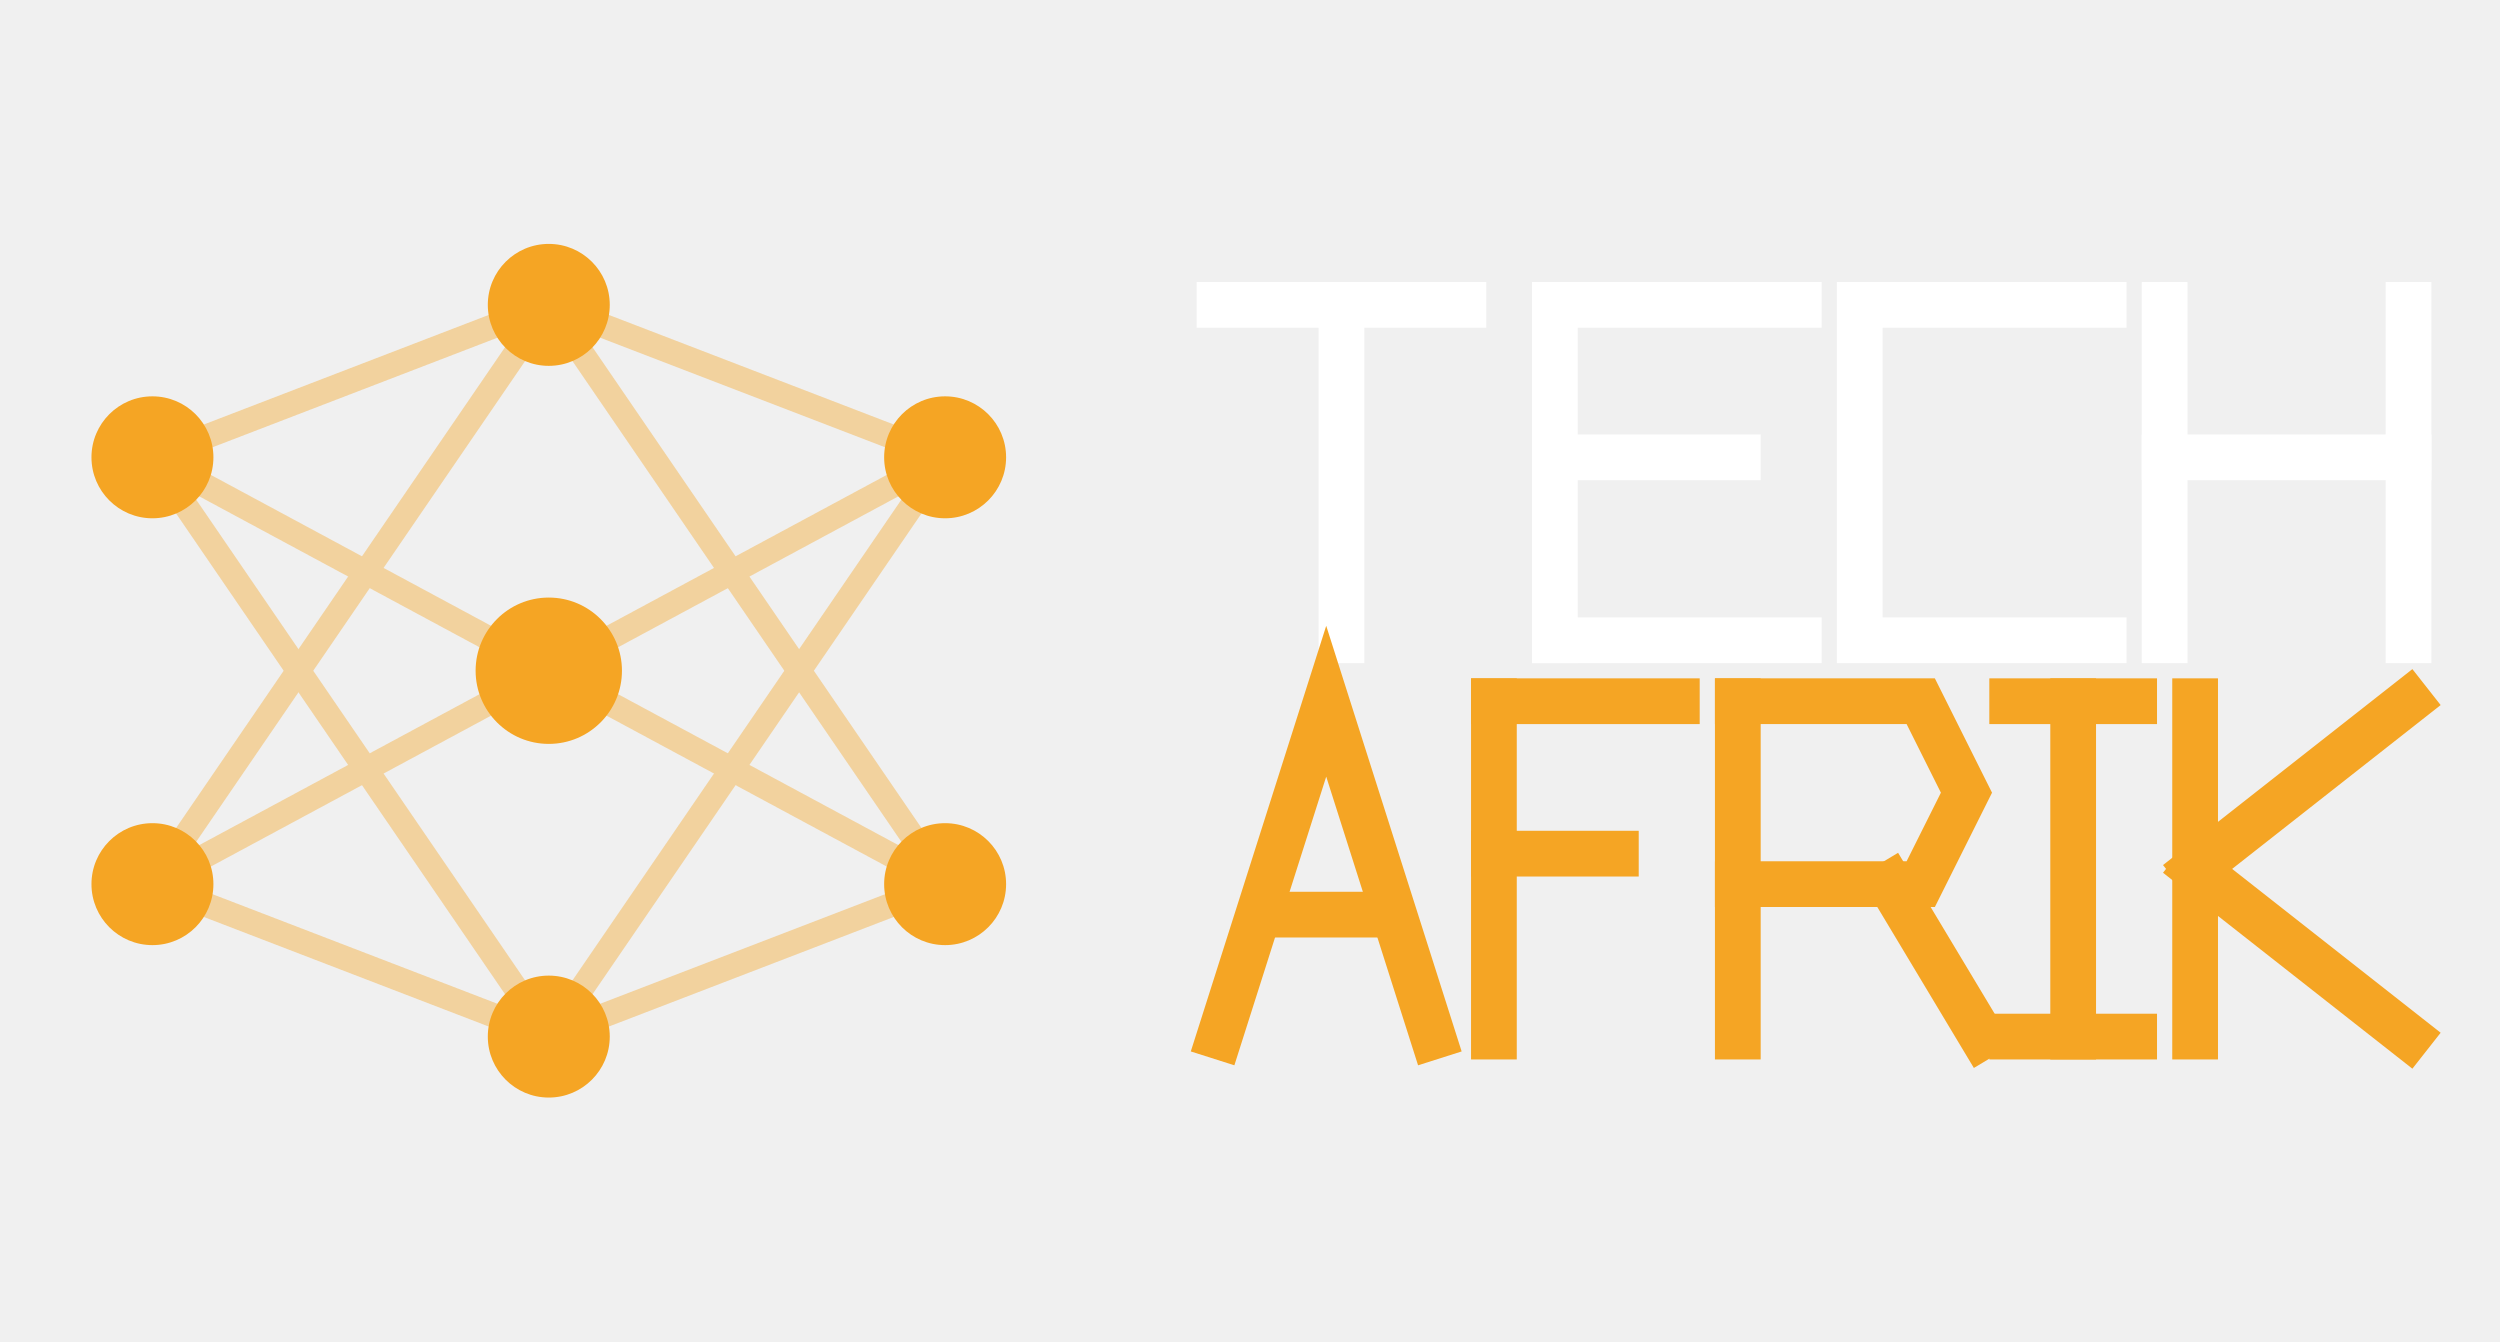
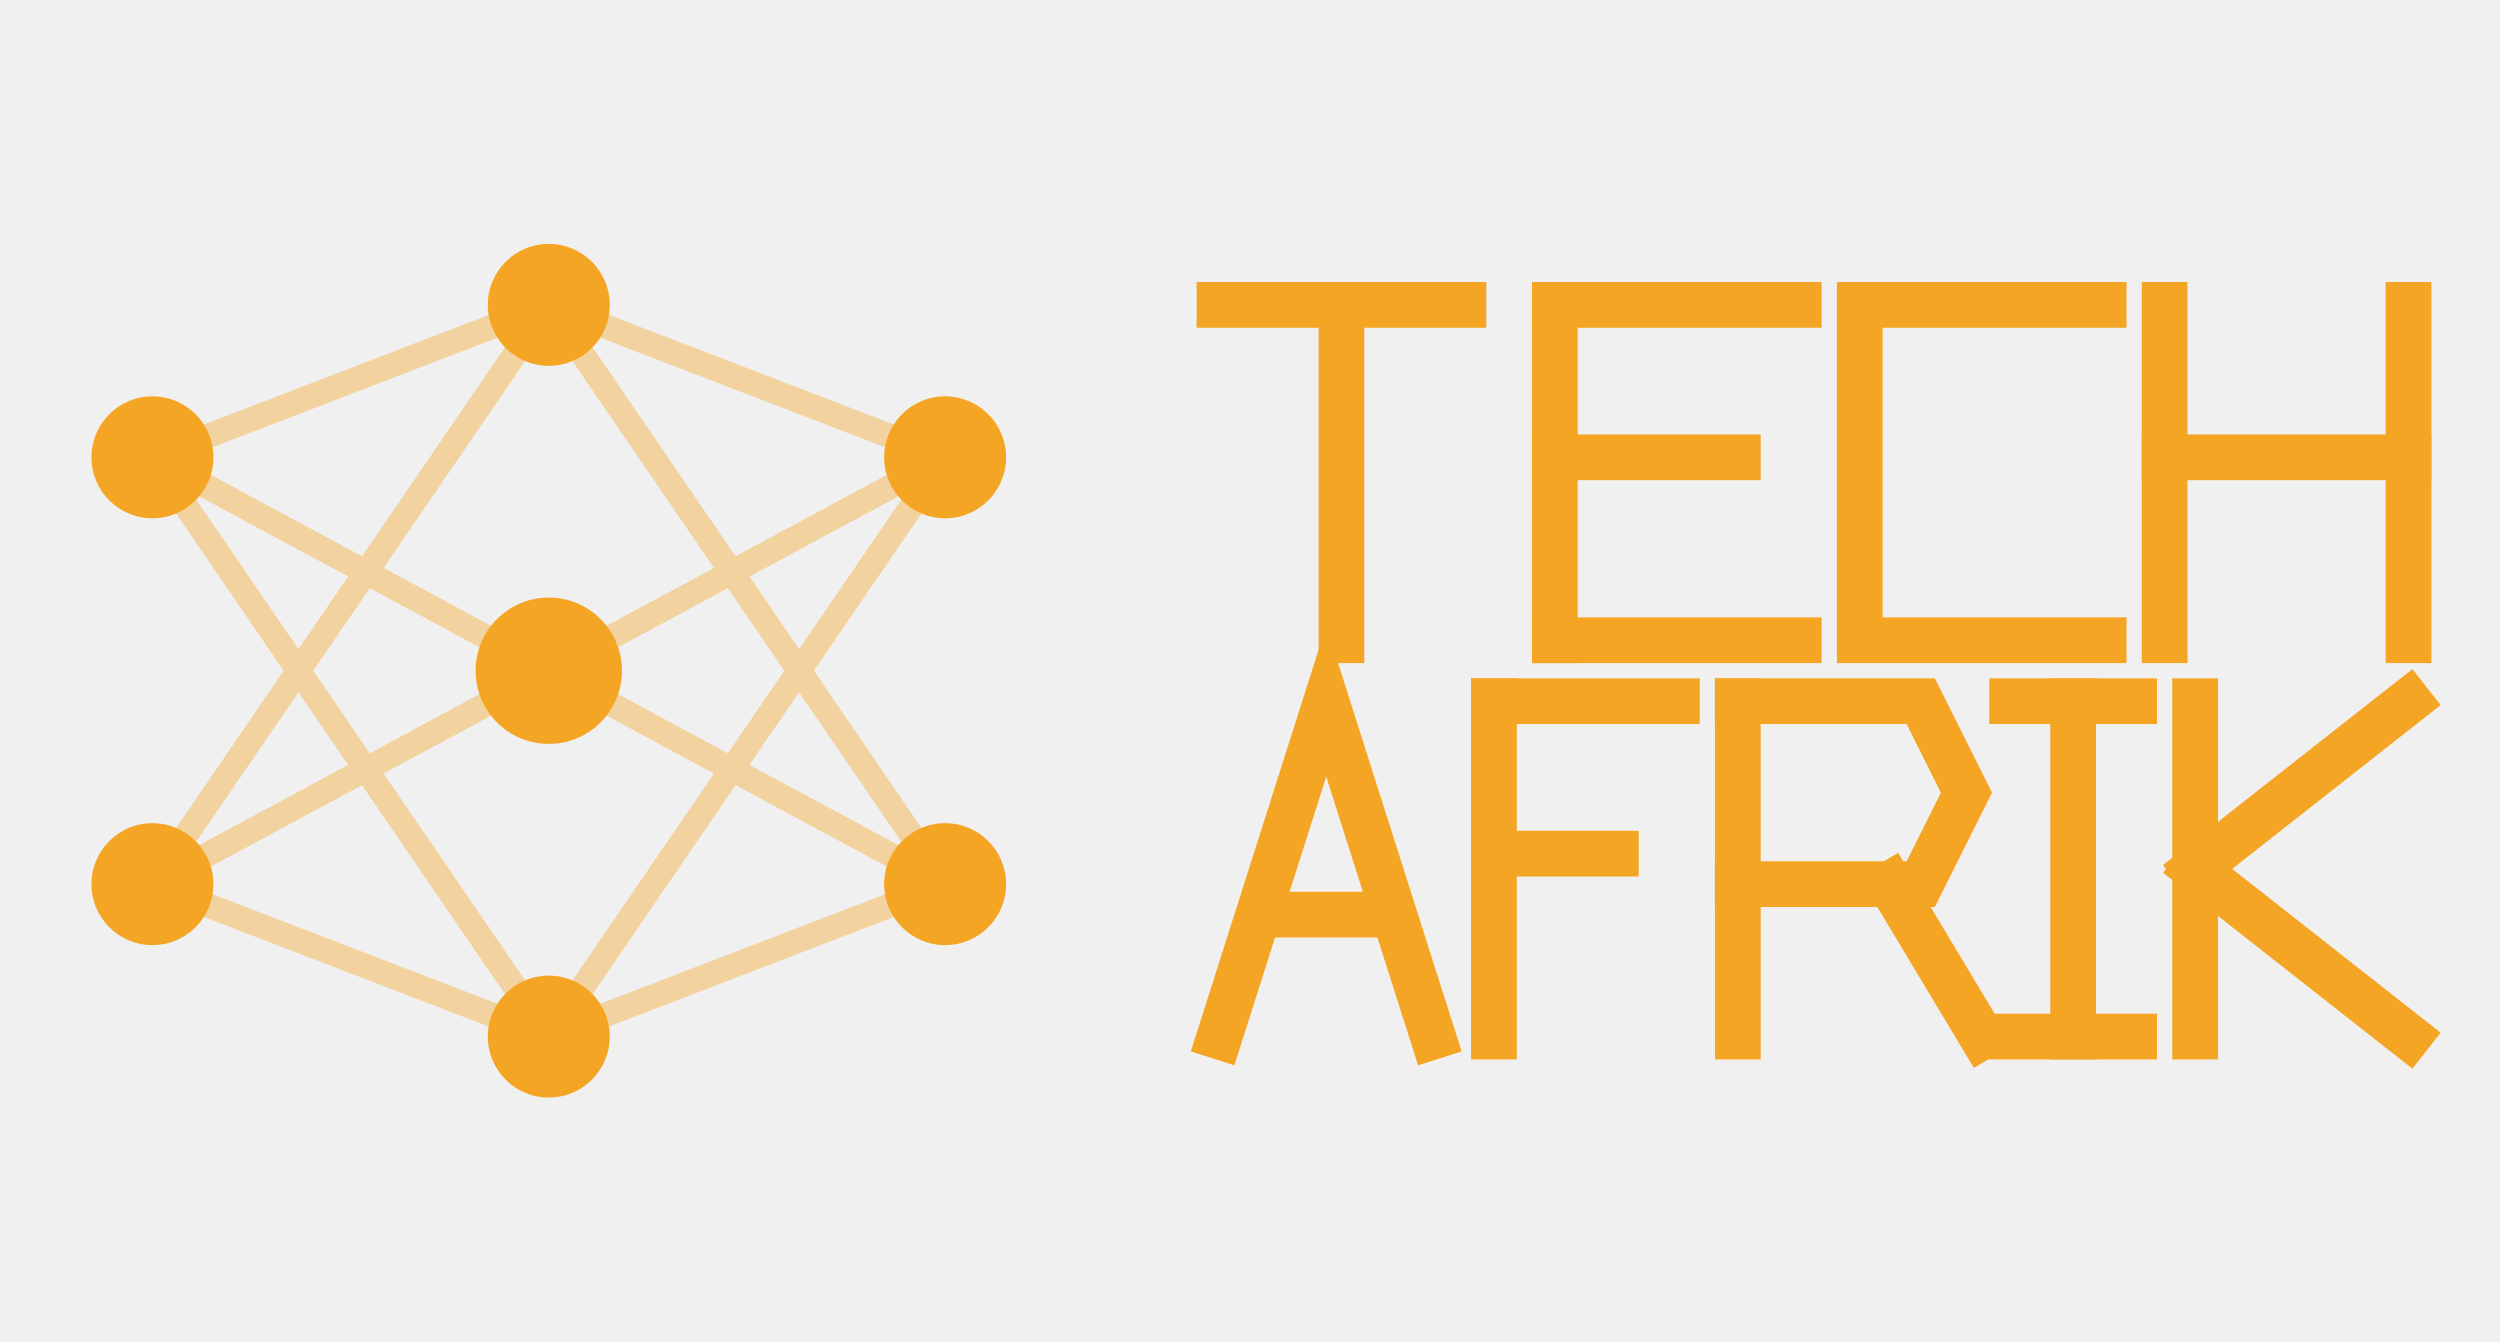
<svg xmlns="http://www.w3.org/2000/svg" viewBox="0 0 82 44" role="img" aria-label="TechAfrik logo">
  <g stroke="#f5a524" stroke-width="0.8" opacity="0.4">
    <line x1="5" y1="15" x2="18" y2="10" />
    <line x1="5" y1="15" x2="18" y2="22" />
    <line x1="5" y1="15" x2="18" y2="34" />
    <line x1="5" y1="29" x2="18" y2="10" />
    <line x1="5" y1="29" x2="18" y2="22" />
    <line x1="5" y1="29" x2="18" y2="34" />
  </g>
  <g stroke="#f5a524" stroke-width="0.8" opacity="0.4">
    <line x1="18" y1="10" x2="31" y2="15" />
    <line x1="18" y1="10" x2="31" y2="29" />
    <line x1="18" y1="22" x2="31" y2="15" />
    <line x1="18" y1="22" x2="31" y2="29" />
    <line x1="18" y1="34" x2="31" y2="15" />
    <line x1="18" y1="34" x2="31" y2="29" />
  </g>
  <g fill="#f5a524">
    <circle cx="5" cy="15" r="2" />
    <circle cx="5" cy="29" r="2" />
    <circle cx="18" cy="10" r="2" />
    <circle cx="18" cy="22" r="2.4" />
    <circle cx="18" cy="34" r="2" />
    <circle cx="31" cy="15" r="2" />
    <circle cx="31" cy="29" r="2" />
  </g>
-   <g fill="none" stroke="#ffffff" stroke-width="1.5" stroke-linecap="square" stroke-linejoin="miter">
+   <g fill="none" stroke="#f5a524" stroke-width="1.5" stroke-linecap="square" stroke-linejoin="miter">
    <line x1="40" y1="10" x2="48" y2="10" />
    <line x1="44" y1="10" x2="44" y2="21" />
    <line x1="51" y1="10" x2="51" y2="21" />
    <line x1="51" y1="10" x2="59" y2="10" />
    <line x1="51" y1="15" x2="57" y2="15" />
    <line x1="51" y1="21" x2="59" y2="21" />
    <polyline points="69,10 61,10 61,21 69,21" />
    <line x1="71" y1="10" x2="71" y2="21" />
    <line x1="79" y1="10" x2="79" y2="21" />
    <line x1="71" y1="15" x2="79" y2="15" />
  </g>
  <g fill="none" stroke="#f5a524" stroke-width="1.5" stroke-linecap="square" stroke-linejoin="miter">
    <polyline points="40,34 43.5,23 47,34" />
    <line x1="41.5" y1="30" x2="45.5" y2="30" />
    <line x1="49" y1="23" x2="49" y2="34" />
    <line x1="49" y1="23" x2="55" y2="23" />
    <line x1="49" y1="28" x2="53" y2="28" />
    <line x1="57" y1="23" x2="57" y2="34" />
    <polyline points="57,23 63,23 64.5,26 63,29 57,29" />
    <line x1="62" y1="29" x2="65" y2="34" />
    <line x1="68" y1="23" x2="68" y2="34" />
    <line x1="66" y1="23" x2="70" y2="23" />
    <line x1="66" y1="34" x2="70" y2="34" />
    <line x1="72" y1="23" x2="72" y2="34" />
    <line x1="79" y1="23" x2="72" y2="28.5" />
    <line x1="72" y1="28.5" x2="79" y2="34" />
  </g>
</svg>
